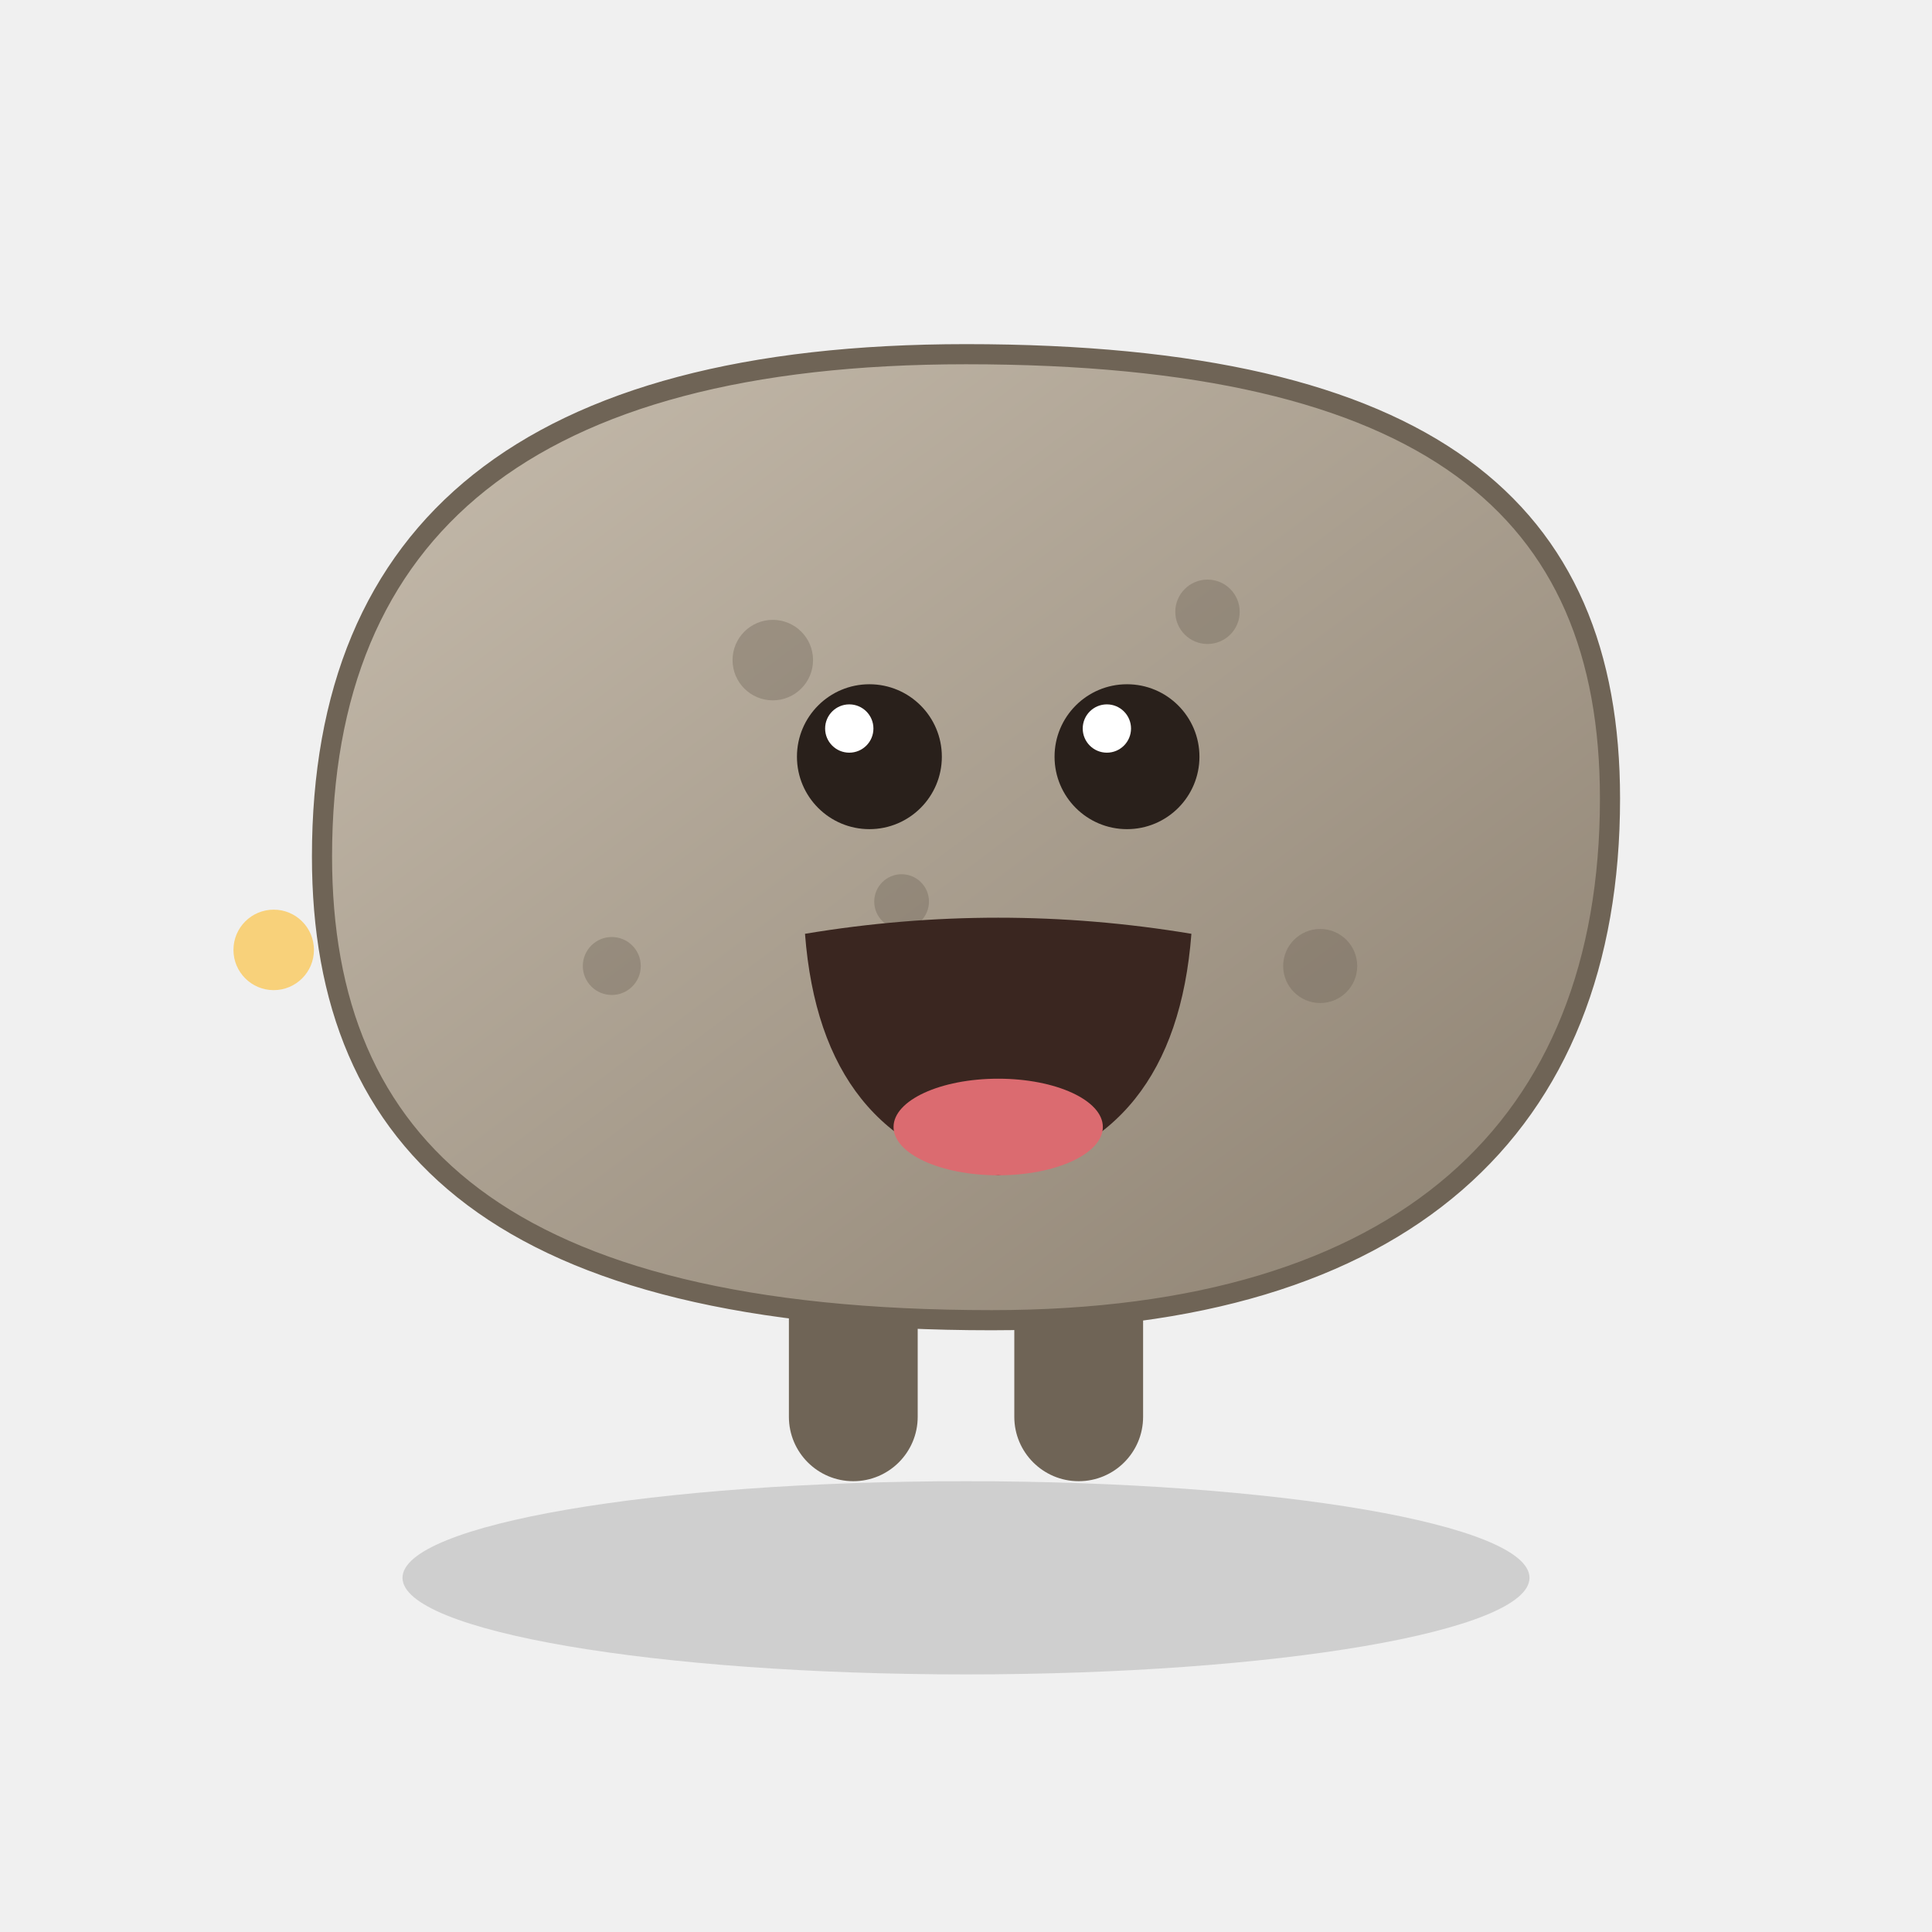
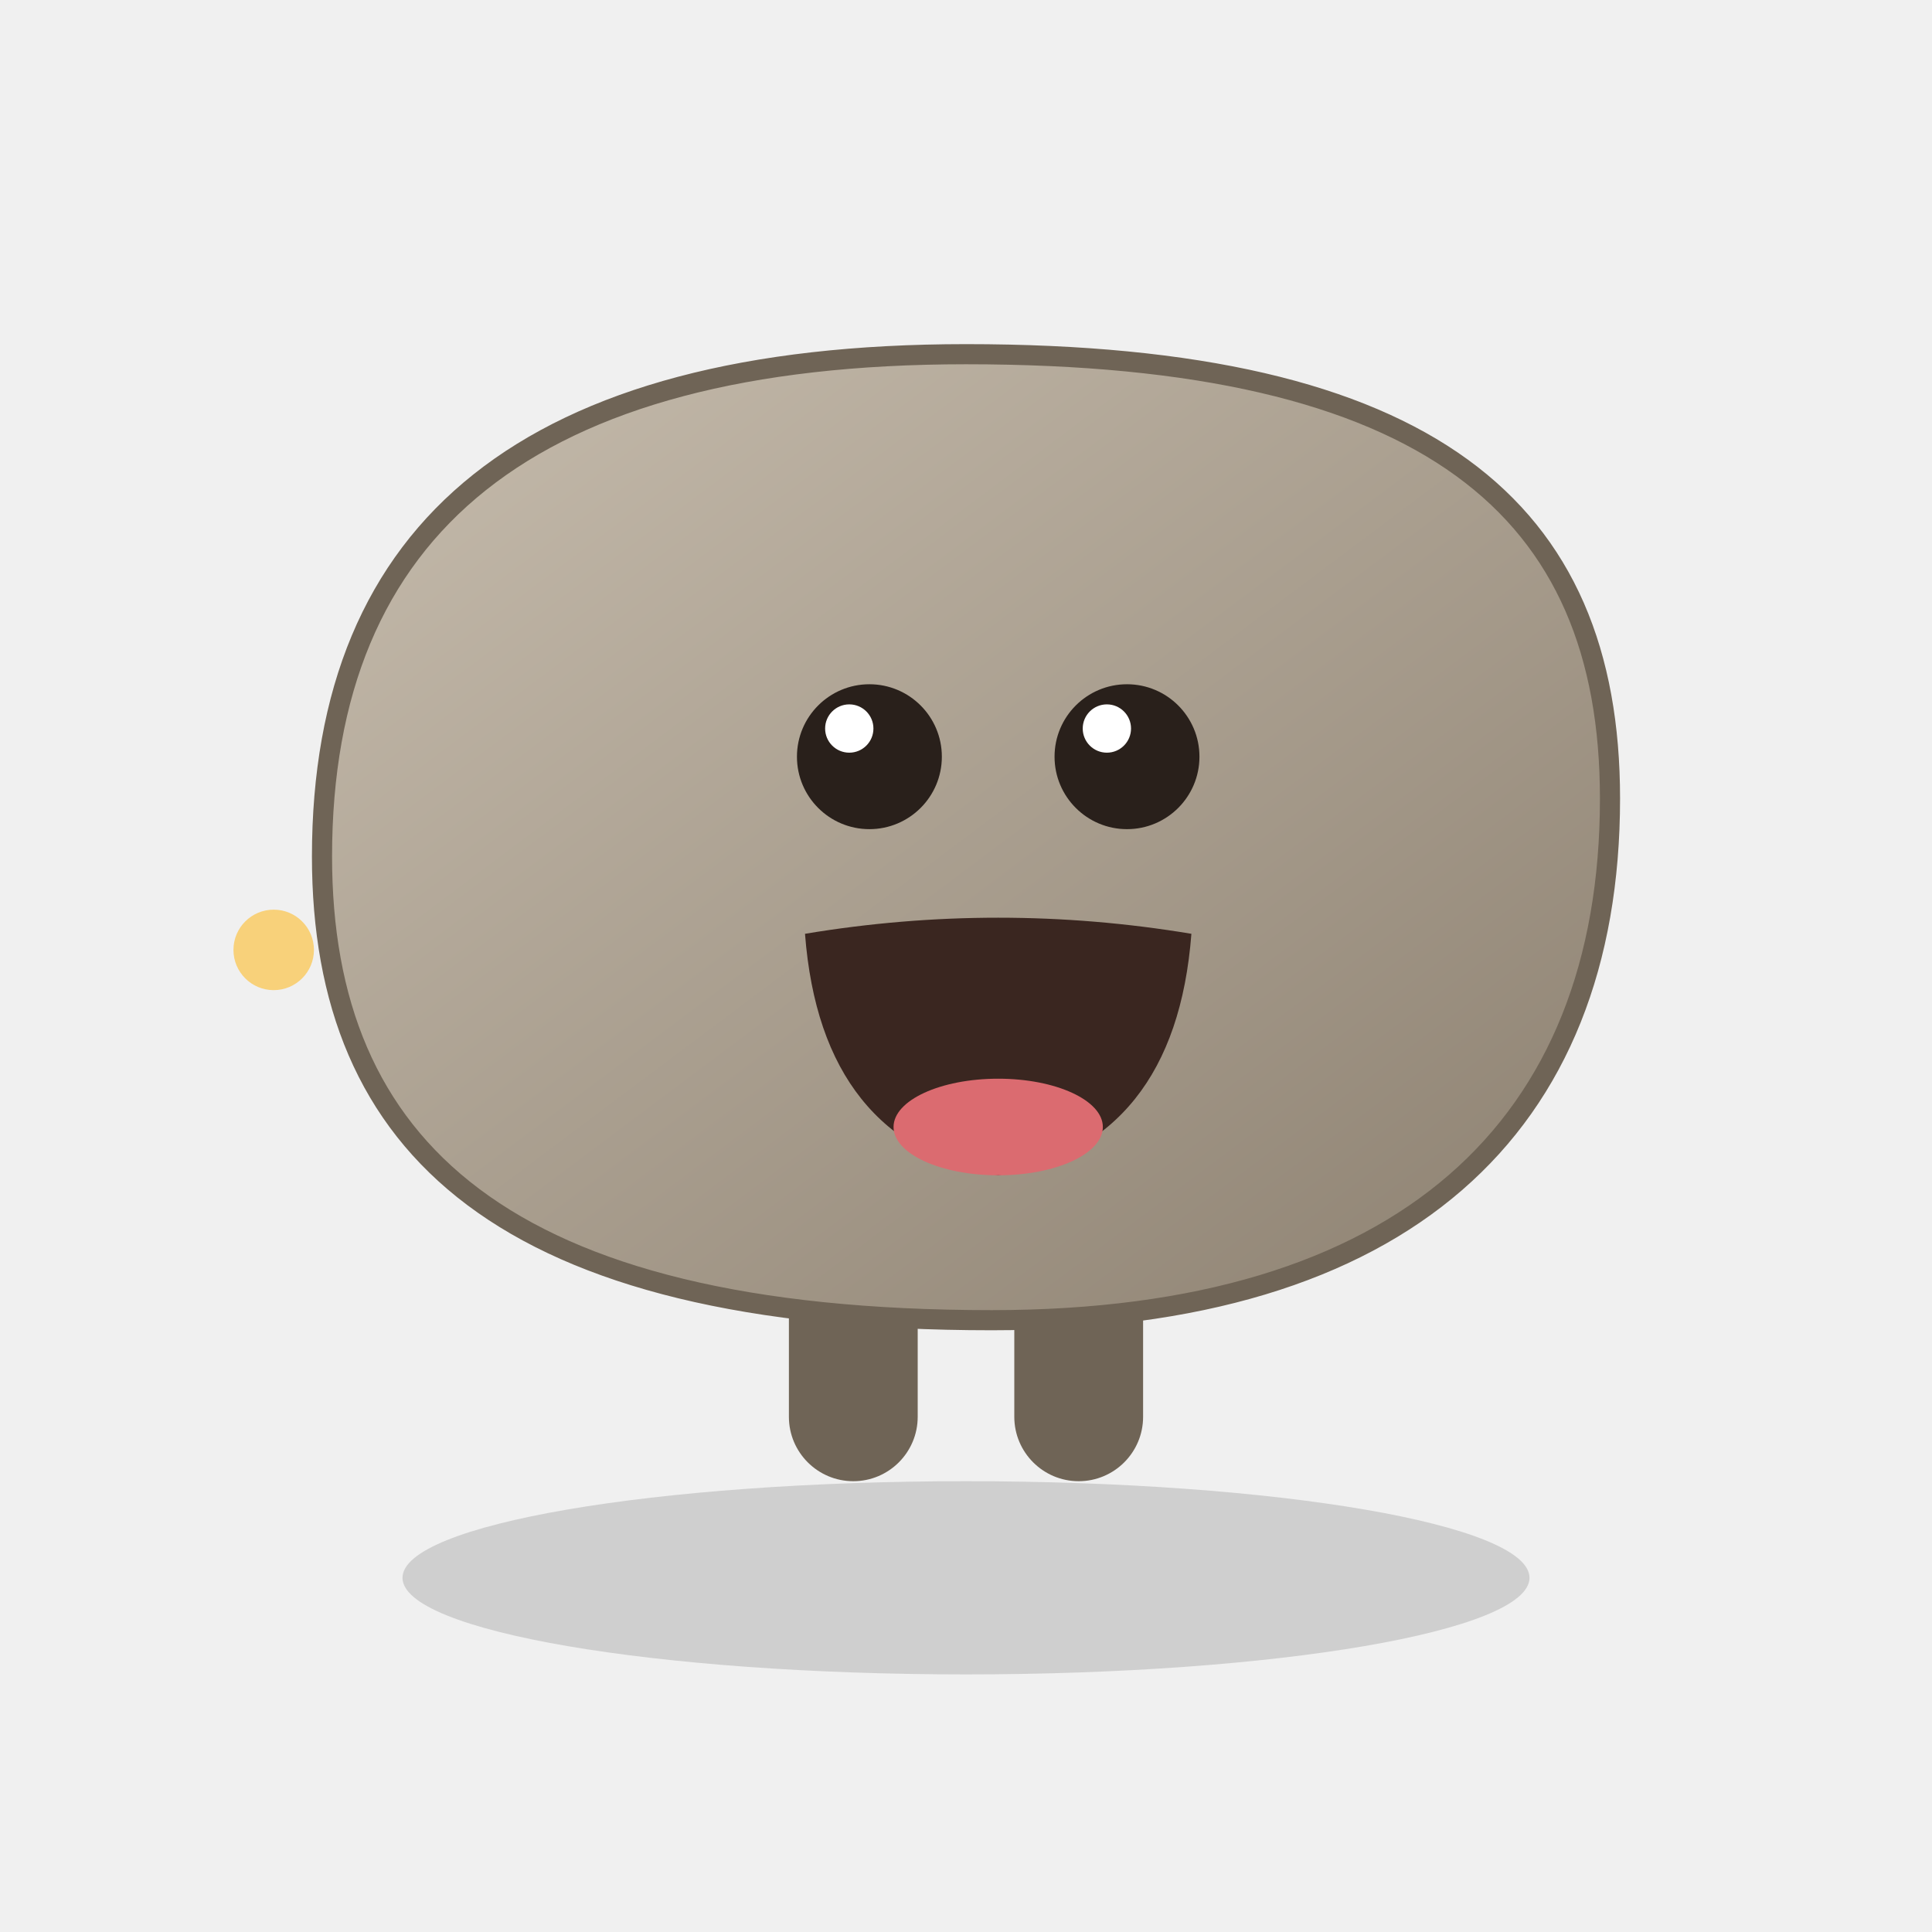
<svg xmlns="http://www.w3.org/2000/svg" viewBox="0 0 240 240" role="img" aria-label="Cobble, the cobblestone mascot, gobbling a golden dot">
  <defs>
    <linearGradient id="stone" x1="0" y1="0" x2="1" y2="1">
      <stop offset="0" stop-color="#C7BDAE" />
      <stop offset="1" stop-color="#8C8070" />
    </linearGradient>
    <radialGradient id="dotGlow" cx="0.5" cy="0.5" r="0.5">
      <stop offset="0" stop-color="#FFD97A" />
      <stop offset="1" stop-color="#F5940D" />
    </radialGradient>
  </defs>
  <ellipse cx="120" cy="196" rx="70" ry="12" fill="#000" opacity="0.14" />
  <rect x="98" y="150" width="16" height="34" rx="8" fill="#6F6456" />
  <rect x="126" y="150" width="16" height="34" rx="8" fill="#6F6456" />
  <circle cx="34" cy="118" r="5" fill="#FFB81A" opacity="0.55" />
  <circle cx="54" cy="118" r="6.5" fill="#FFB81A" opacity="0.8" />
  <circle cx="74" cy="118" r="8.5" fill="url(#dotGlow)" />
  <path d="M120 44 C177.6 44 200 63.2 200 99.2 C200 140 174.4 164 123.2 164 C62.4 164 40 142.4 40 106.4 C40 65.6 65.6 44 120 44 Z" fill="url(#stone)" stroke="#6F6456" stroke-width="2.5" />
-   <g fill="#6F6456" opacity="0.38">
-     <circle cx="96" cy="82" r="5" />
-     <circle cx="150" cy="76" r="4" />
-     <circle cx="112" cy="112" r="3.4" />
-     <circle cx="164" cy="120" r="4.6" />
-     <circle cx="76" cy="120" r="3.6" />
-   </g>
  <g>
    <circle cx="108" cy="94" r="9" fill="#29201B" />
    <circle cx="105.5" cy="90.5" r="3" fill="#fff" />
    <circle cx="140" cy="94" r="9" fill="#29201B" />
    <circle cx="137.5" cy="90.5" r="3" fill="#fff" />
  </g>
  <path d="M100 116 Q124 112 148 116 Q146 142 124 146 Q102 142 100 116 Z" fill="#3A2620" />
  <ellipse cx="124" cy="140" rx="13" ry="6" fill="#DB6B70" />
</svg>
